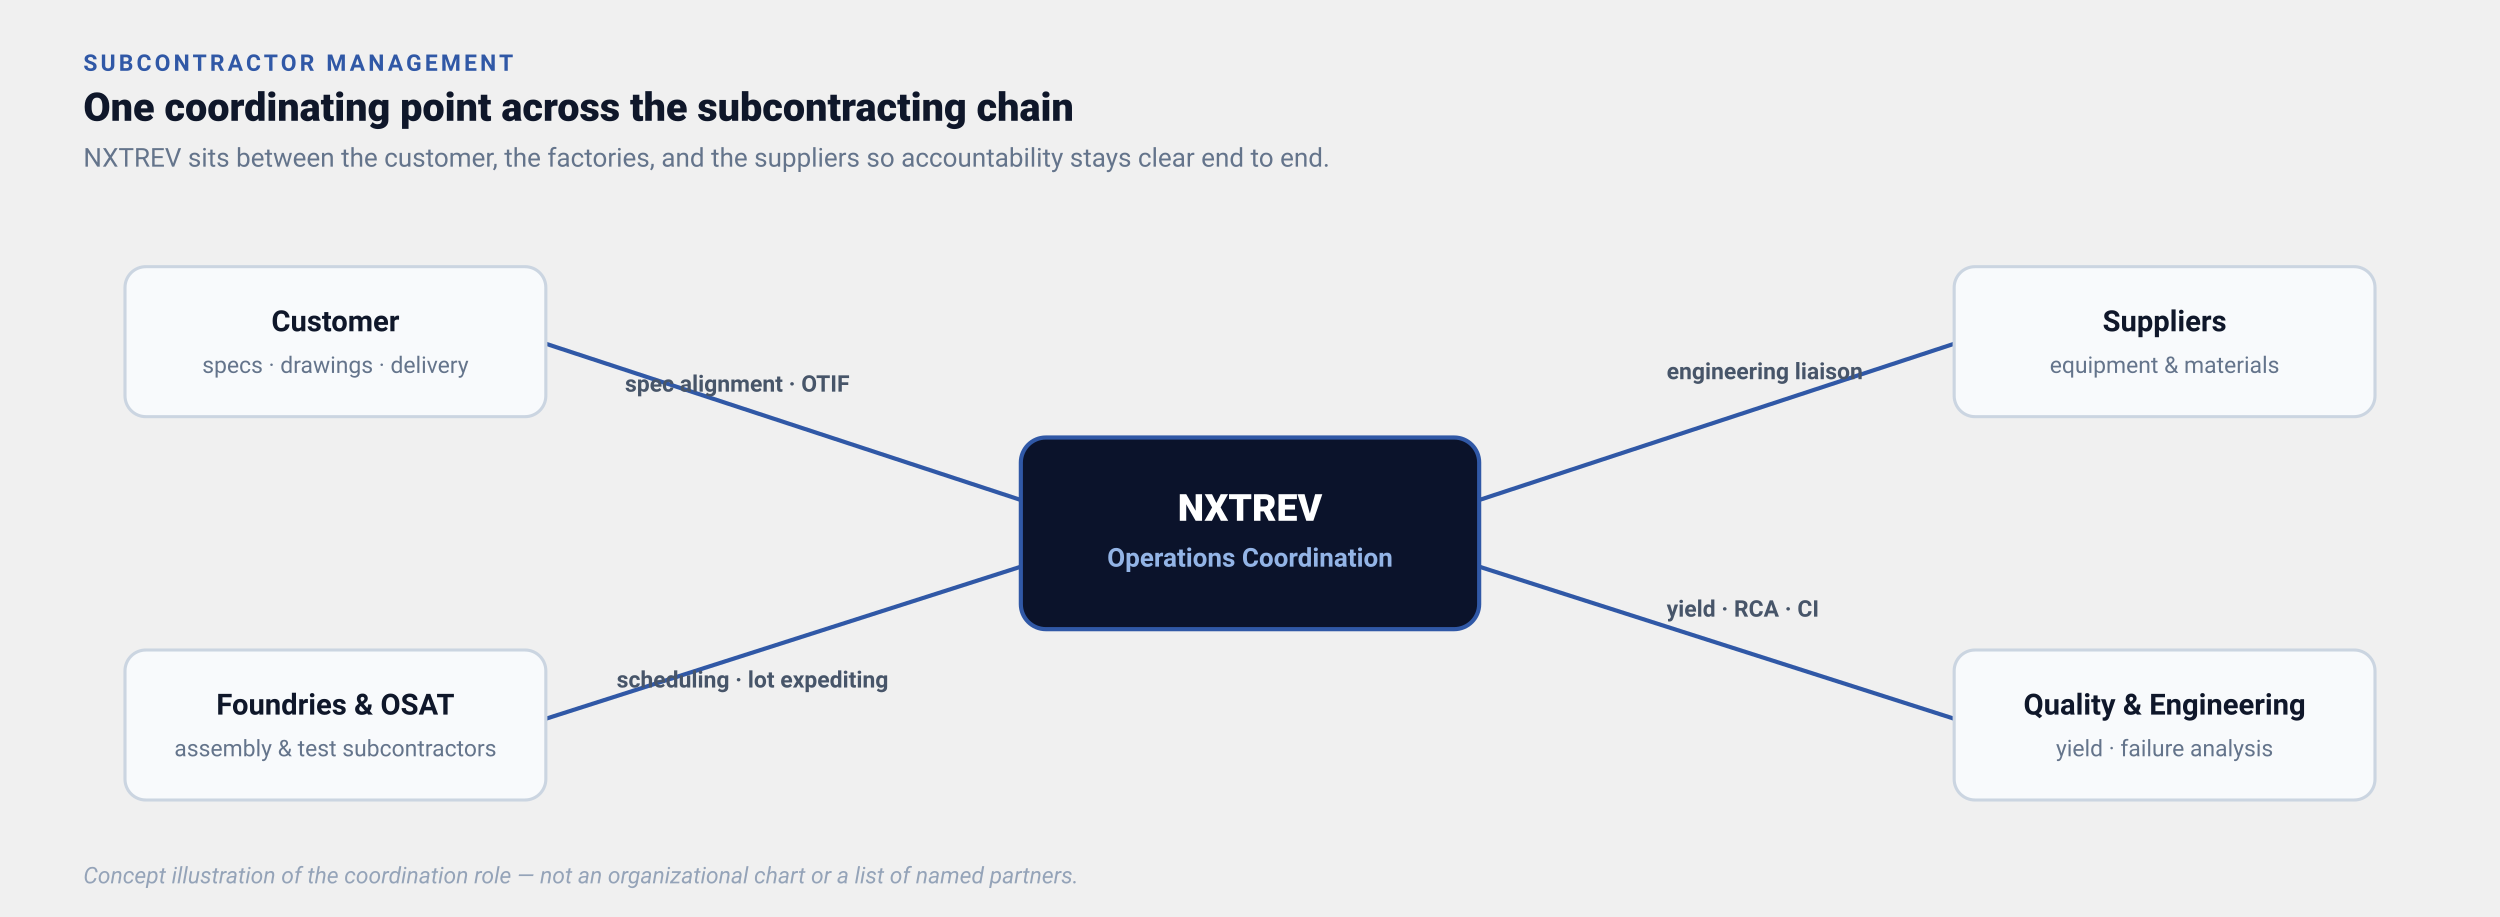
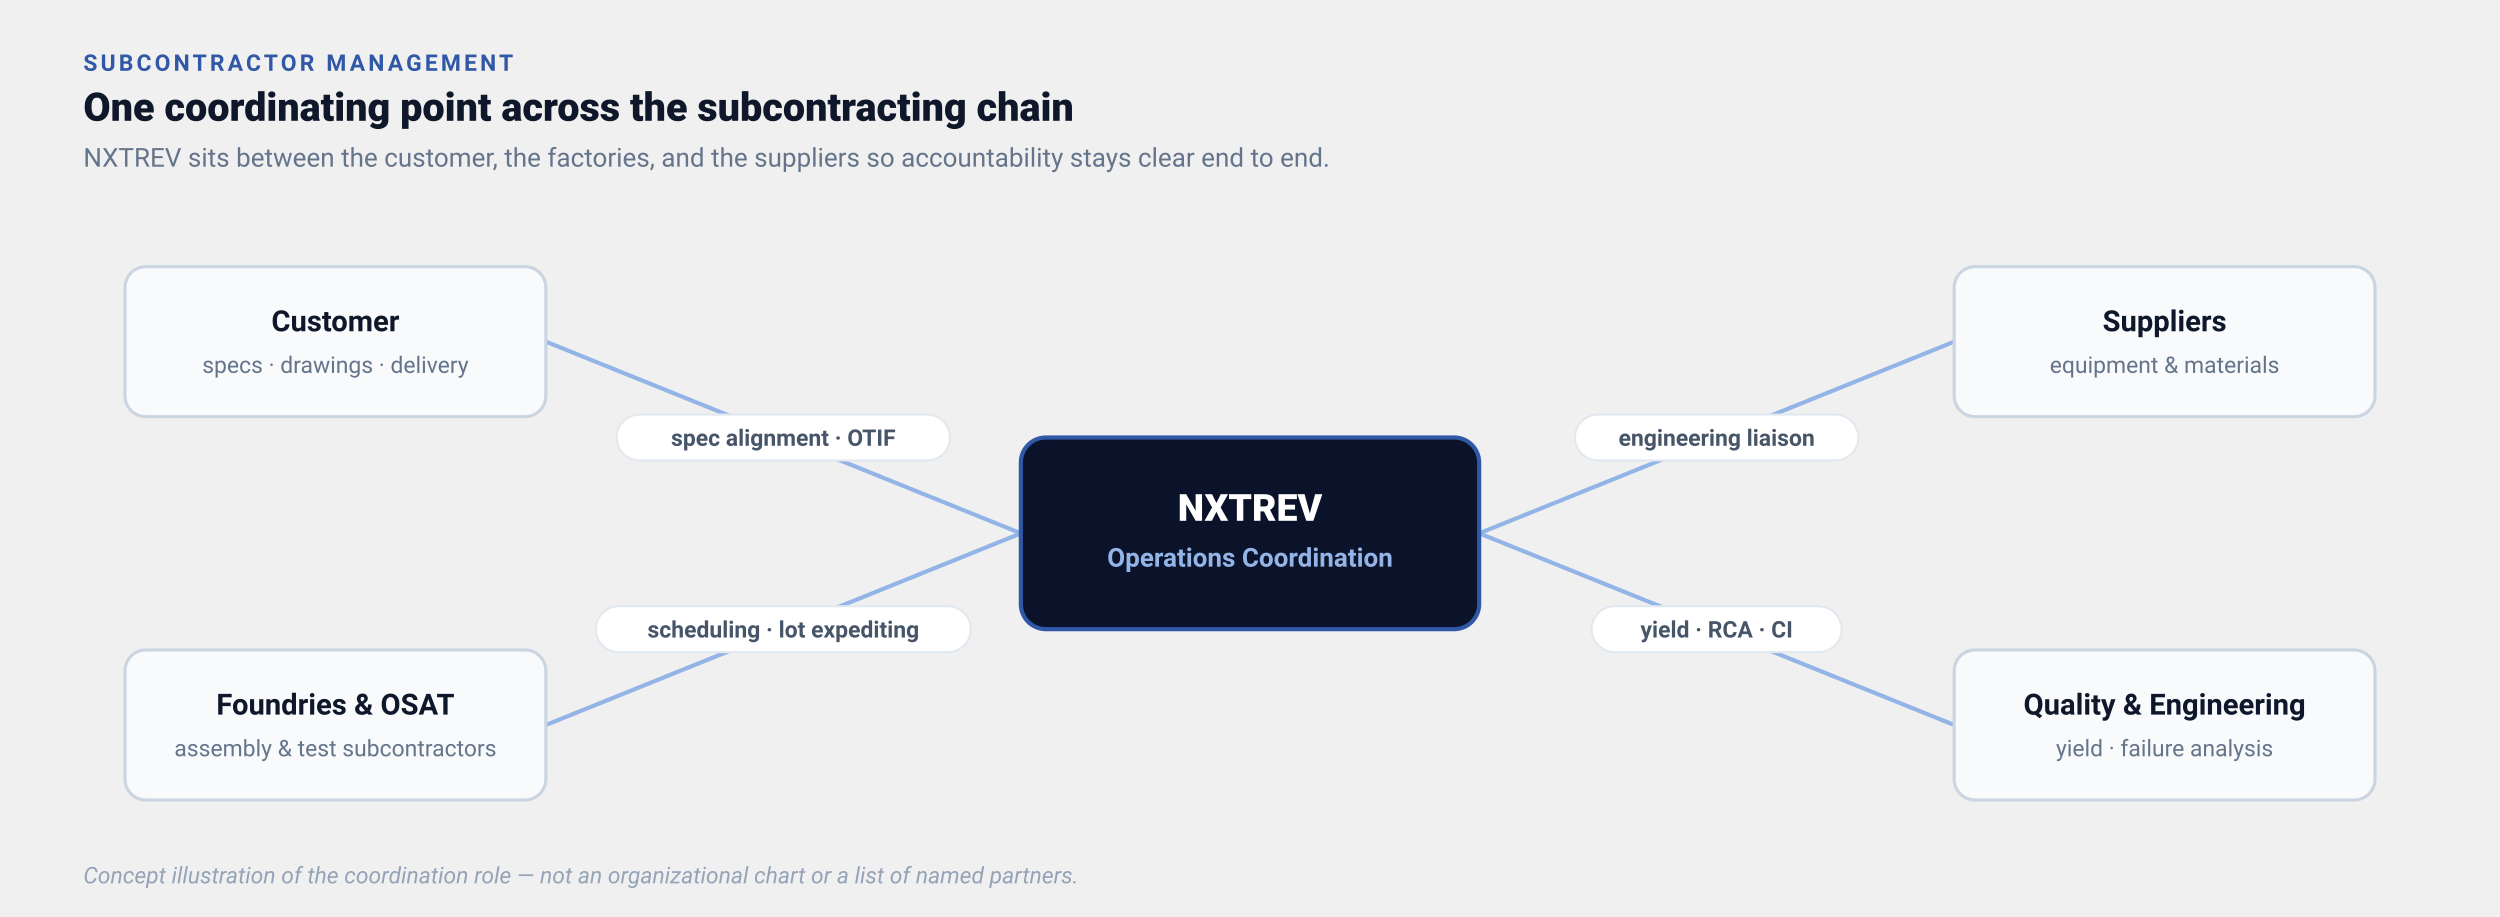
<svg xmlns="http://www.w3.org/2000/svg" viewBox="0 0 1200 440" width="100%" style="background-color:#ffffff; font-family:-apple-system,BlinkMacSystemFont,'Segoe UI',Roboto,'Helvetica Neue',Arial,sans-serif;">
  <text x="40" y="34" fill="#3058a6" font-size="11" font-weight="700" letter-spacing="1.5">SUBCONTRACTOR MANAGEMENT</text>
  <text x="40" y="58" fill="#0f172a" font-size="19" font-weight="800">One coordinating point across the subcontracting chain</text>
  <text x="40" y="80" fill="#64748b" font-size="12.5">NXTREV sits between the customer, the factories, and the suppliers so accountability stays clear end to end.</text>
-   <line x1="490" y1="240" x2="262" y2="165" stroke="#3058a6" stroke-width="2" />
-   <line x1="490" y1="272" x2="262" y2="345" stroke="#3058a6" stroke-width="2" />
-   <line x1="710" y1="240" x2="938" y2="165" stroke="#3058a6" stroke-width="2" />
-   <line x1="710" y1="272" x2="938" y2="345" stroke="#3058a6" stroke-width="2" />
-   <g font-size="11" font-weight="600" fill="#475569">
-     <text x="300" y="188">spec alignment · OTIF</text>
-     <text x="296" y="330">scheduling · lot expediting</text>
-     <text x="800" y="182">engineering liaison</text>
-     <text x="800" y="296">yield · RCA · CI</text>
+   <g stroke="#93b4e6" stroke-width="2" fill="none" stroke-linecap="round">
+     <line x1="490" y1="256" x2="262" y2="164" />
+     <line x1="490" y1="256" x2="262" y2="348" />
+     <line x1="710" y1="256" x2="938" y2="164" />
+     <line x1="710" y1="256" x2="938" y2="348" />
+   </g>
+   <g font-size="11" font-weight="600" fill="#475569" text-anchor="middle">
+     <g transform="translate(376,210)">
+       <rect x="-80" y="-11" width="160" height="22" rx="11" fill="#ffffff" stroke="#e2e8f0" stroke-width="1" />
+       <text x="0" y="4">spec alignment · OTIF</text>
+     </g>
+     <g transform="translate(376,302)">
+       <rect x="-90" y="-11" width="180" height="22" rx="11" fill="#ffffff" stroke="#e2e8f0" stroke-width="1" />
+       <text x="0" y="4">scheduling · lot expediting</text>
+     </g>
+     <g transform="translate(824,210)">
+       <rect x="-68" y="-11" width="136" height="22" rx="11" fill="#ffffff" stroke="#e2e8f0" stroke-width="1" />
+       <text x="0" y="4">engineering liaison</text>
+     </g>
+     <g transform="translate(824,302)">
+       <rect x="-60" y="-11" width="120" height="22" rx="11" fill="#ffffff" stroke="#e2e8f0" stroke-width="1" />
+       <text x="0" y="4">yield · RCA · CI</text>
+     </g>
  </g>
  <g transform="translate(490, 210)">
    <rect width="220" height="92" rx="12" fill="#0b132b" stroke="#3058a6" stroke-width="2" />
    <text x="110" y="40" fill="#ffffff" font-size="18" font-weight="800" text-anchor="middle">NXTREV</text>
    <text x="110" y="62" fill="#93b4e6" font-size="12.5" font-weight="600" text-anchor="middle">Operations Coordination</text>
  </g>
  <g transform="translate(60, 128)">
    <rect width="202" height="72" rx="10" fill="#f8fafc" stroke="#cbd5e1" stroke-width="1.5" />
    <text x="101" y="31" fill="#0f172a" font-size="14" font-weight="700" text-anchor="middle">Customer</text>
    <text x="101" y="51" fill="#64748b" font-size="11" text-anchor="middle">specs · drawings · delivery</text>
  </g>
  <g transform="translate(60, 312)">
    <rect width="202" height="72" rx="10" fill="#f8fafc" stroke="#cbd5e1" stroke-width="1.5" />
    <text x="101" y="31" fill="#0f172a" font-size="14" font-weight="700" text-anchor="middle">Foundries &amp; OSAT</text>
    <text x="101" y="51" fill="#64748b" font-size="11" text-anchor="middle">assembly &amp; test subcontractors</text>
  </g>
  <g transform="translate(938, 128)">
    <rect width="202" height="72" rx="10" fill="#f8fafc" stroke="#cbd5e1" stroke-width="1.5" />
    <text x="101" y="31" fill="#0f172a" font-size="14" font-weight="700" text-anchor="middle">Suppliers</text>
    <text x="101" y="51" fill="#64748b" font-size="11" text-anchor="middle">equipment &amp; materials</text>
  </g>
  <g transform="translate(938, 312)">
    <rect width="202" height="72" rx="10" fill="#f8fafc" stroke="#cbd5e1" stroke-width="1.5" />
    <text x="101" y="31" fill="#0f172a" font-size="14" font-weight="700" text-anchor="middle">Quality &amp; Engineering</text>
    <text x="101" y="51" fill="#64748b" font-size="11" text-anchor="middle">yield · failure analysis</text>
  </g>
  <text x="40" y="424" fill="#94a3b8" font-size="11" font-style="italic">Concept illustration of the coordination role — not an organizational chart or a list of named partners.</text>
</svg>
